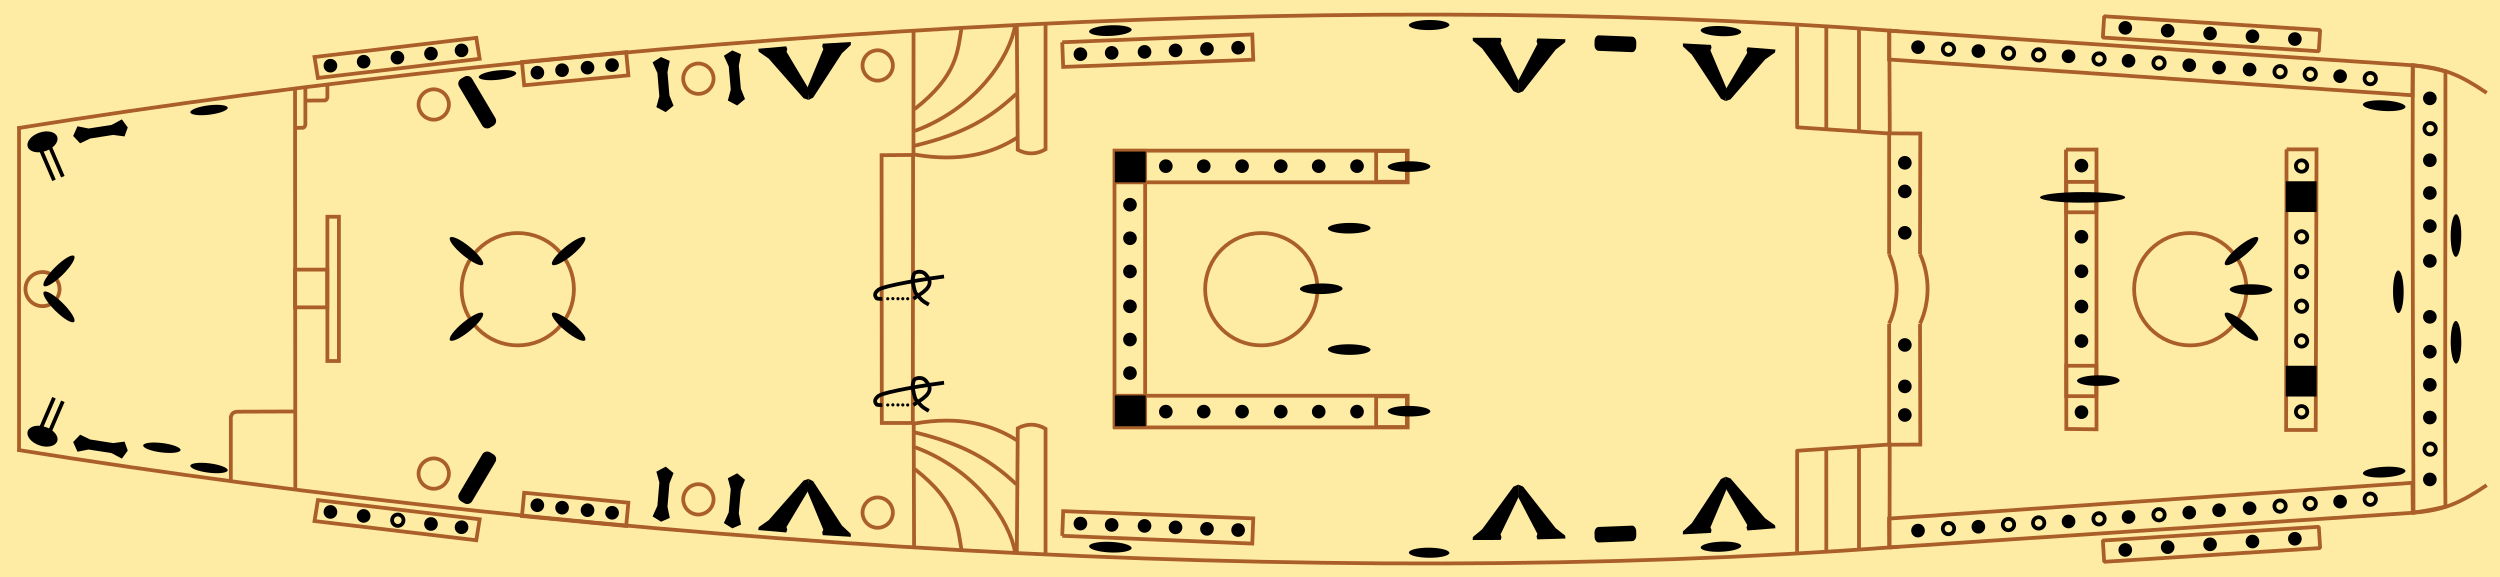
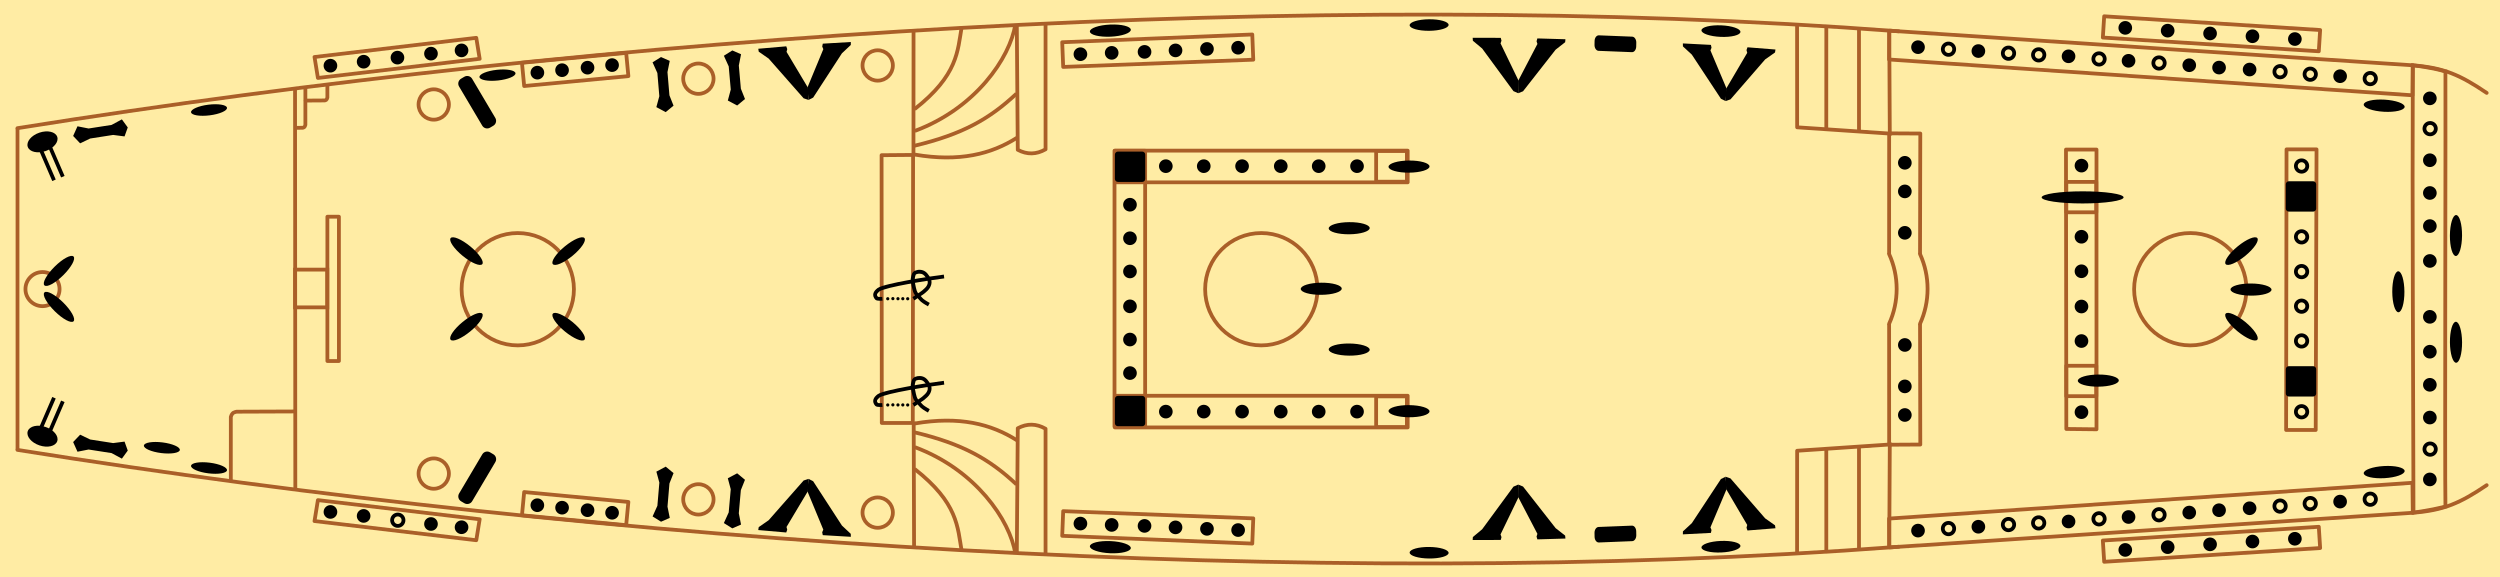
<svg xmlns="http://www.w3.org/2000/svg" xmlns:ns2="https://github.com/jolaf/rigging" xmlns:xlink="http://www.w3.org/1999/xlink" version="1.1" viewBox="1 -24 659 152">
  <style>/* */
    #background {
      fill: #ffeca4;
    }
-     #drawing {
+     #drawing, #wood {
      color: #aa5f28;
+     }
+     #wood {
+       opacity: 0.5;
    }
    /* */</style>
  <defs>
    <rect id="deckMask" x="277.27" y="-.809" width="220.71" height="146.64" fill="currentColor" />
    <g id="mastMask" stroke="currentColor">
      <path d="m425.11 59.525 26.5 26.5z" />
      <path d="m451.61 59.525-26.5 26.5z" />
    </g>
    <circle id="pipe" cx="160.87" cy="398.09" r="4" stroke="currentColor" />
    <circle id="pin" class="aura" transform="rotate(-8.2973)" cx="567.54" cy="28.152" r="1.8" fill="currentColor" />
    <circle id="pinhole" transform="rotate(-8.2973)" cx="607.21" cy="138.78" r="1.5" fill="none" stroke="currentColor" />
-     <ellipse id="cleat" class="aura" transform="rotate(89.51)" cx="3.721" cy="-575.37" rx="1.4" ry="5.615" fill="currentColor" />
+     <ellipse id="cleat" class="aura" transform="rotate(89.51)" cx="3.721" cy="-575.37" rx="1.6" ry="5.4" fill="currentColor" />
    <rect id="lcleat" class="aura" x="396.5" y="72.319" width="4" height="15" ry="1.5" fill="currentColor" />
    <path id="xcleat" class="aura" d="m37.388 14.516-0.847-2.811v-6.13l0.847-2.906-2.205-1.202-2.34 1.202 1.025 2.906v6.13l-1.025 2.811 2.34 1.521 2.205-1.521" fill="currentColor" />
    <g id="halfKevel">
      <path d="m427.52 40.223v11.347l-5.642-11.308z" fill-opacity="0" />
      <path d="m427.52 54.794 0.067-3.253-0.067 3.253-1.261-0.526-8.424-11.107-2.479-2.004-0.067-0.781 7.404-0.102 0.204 0.747-0.238 0.713 4.927 9.807" fill="currentColor" />
    </g>
    <g id="kevel" class="aura">
      <use xlink:href="#halfKevel" />
      <use transform="matrix(-1 0 0 1 855.04 0)" xlink:href="#halfKevel" />
    </g>
-     <rect id="fist" class="aura" x="287.16" y="40.706" width="8.109" height="8.109" fill="currentColor" />
+     <rect id="fist" class="aura" x="287.16" y="40.706" width="8" height="8" rx=".8" ry=".8" fill="currentColor" />
    <g id="tackle" class="aura" transform="matrix(-1 0 0 1 657.06 84.968)" fill="currentColor">
      <path d="m23.142 44.848-0.918 0.396 3.977 9.219 0.918-0.396z" />
      <path d="m25.478 43.901-0.918 0.396 3.977 9.219 0.92-0.396z" />
      <ellipse transform="rotate(-18.749 -1131.9 -71.94)" cx="-74.057" cy="420.37" rx="4.104" ry="2.557" />
    </g>
    <g id="knot" class="aura" transform="translate(380.03 -105.31)" fill="currentColor">
      <g fill-opacity="0">
        <rect x="282.18" y="457.8" width="11.369" height="3.748" />
        <rect x="290.85" y="454.44" width="3.123" height="7.121" />
        <rect x="293.16" y="455.19" width="1.812" height="6.996" />
      </g>
      <path d="m298.66 454.68c-2.013 0.246-5.878 0.818-9.482 1.478-1.802 0.33-3.537 0.682-4.945 1.029-1.408 0.347-2.446 0.644-3.053 1.043l-0.018 0.012-0.016 0.014c-0.479 0.375-0.88 0.793-1.043 1.336-0.163 0.543 0.01 1.177 0.482 1.674l0.031 0.033 0.035 0.025c0.22 0.163 0.398 0.178 0.588 0.205 0.19 0.027 0.386 0.035 0.57 0.037 0.368 5e-3 0.691-0.019 0.691-0.019l-0.076-0.998s-0.288 0.022-0.604 0.018c-0.158-2e-3 -0.32-0.01-0.441-0.027-0.081-0.011-0.077-0.012-0.09-0.014-0.241-0.274-0.291-0.445-0.23-0.646 0.064-0.214 0.307-0.516 0.688-0.818 0.306-0.197 1.359-0.564 2.725-0.9 1.375-0.339 3.095-0.689 4.885-1.018 3.58-0.656 7.443-1.228 9.424-1.471z" />
      <path d="m292.39 453.41c-0.465-0.022-0.923 0.066-1.311 0.229-0.408 0.171-0.686 0.499-0.809 0.811-0.122 0.312-0.151 0.585-0.234 0.865-0.144 0.483-0.088 1.007-0.01 1.543 0.078 0.536 0.2 1.065 0.285 1.428 0.17 0.724 0.285 1.148 0.66 1.758 0.024 0.038 0.07 0.067 0.096 0.105-0.209 0.132-0.688 0.469-0.688 0.469l0.521 0.854s0.573-0.406 0.85-0.58c0.302 0.324 0.563 0.688 0.873 0.947 0.652 0.547 1.848 1.191 1.848 1.191l0.482-0.877s-1.221-0.689-1.688-1.08c-0.256-0.214-0.442-0.485-0.691-0.746 0.434-0.293 0.655-0.394 0.979-0.668 0.496-0.421 1.126-0.912 1.475-1.568 0.289-0.544 0.46-1.089 0.369-1.754-0.061-0.444-0.291-0.879-0.586-1.33-0.295-0.451-0.648-0.883-1.068-1.164-0.415-0.278-0.888-0.41-1.353-0.432zm-0.924 1.15c0.448-0.188 1.275-0.186 1.721 0.111 0.218 0.146 0.544 0.506 0.789 0.881 0.245 0.374 0.415 0.798 0.432 0.918 0.063 0.463-0.011 0.678-0.262 1.15-0.191 0.359-0.738 0.847-1.24 1.273-0.288 0.245-0.563 0.39-1.016 0.693-0.014-0.022-0.051-0.047-0.064-0.068-0.323-0.525-0.37-0.744-0.539-1.463-0.084-0.359-0.2-0.864-0.27-1.344-0.07-0.48-0.071-0.953-0.023-1.113 0.108-0.363 0.153-0.643 0.209-0.785 0.056-0.142 0.06-0.168 0.264-0.254z" />
      <circle cx="283.88" cy="461.04" r=".426" />
      <circle cx="285.23" cy="461.01" r=".426" />
      <circle cx="286.57" cy="461.03" r=".426" />
      <circle cx="287.85" cy="461.03" r=".426" />
      <circle cx="289.14" cy="461.04" r=".426" />
    </g>
  </defs>
  <g id="background" fill="#ffeca4">
-     <rect x="-20.988" y="-138.85" width="717.6" height="368.79" />
+     <rect x="-20" y="-140" width="720" height="370" />
  </g>
  <g id="drawing" color="#aa5f28" fill="none" stroke="currentColor">
    <g id="portDrawing">
-       <path d="m5.599 9.788c154.59-24.72 342.25-37.19 495.89-25.536m135.53 8.963c8.188 0.64 12.488 2.55 19.468 7.271" />
-       <path class="rail" d="m499-15.916 138.01 9.13-0.082 7.903-137.97-9.434s0.044-7.599 0.044-7.599" />
-       <rect class="rail" transform="matrix(.99798 .063452 -.063107 .99801 -36.919 -388.23)" x="614.66" y="330.18" width="57.042" height="5.615" fill-rule="evenodd" stroke-linecap="round" stroke-miterlimit="0" />
-       <rect class="solid" x="545.68" y="23.952" width="7.895" height="8.012" />
-       <path class="rail" d="m498.97 42.996 0.013-31.846 8.207 0.049-0.072 31.797" />
+       <path d="m5.599 9.788c154.59-24.72 342.25-37.19 495.89-25.536m135.53 8.963c8.188 0.64 12.488 2.55 19.468 7.271" stroke-linecap="round" />
+       <path class="rail" d="m499-15.916 138.01 9.13-0.082 7.903-137.97-9.434s0.044-7.599 0.044-7.599" stroke-linejoin="round" />
+       <rect class="rail" transform="matrix(.99798 .063452 -.063107 .99801 -36.919 -388.23)" x="614.66" y="330.18" width="57.042" height="5.615" fill-rule="evenodd" stroke-linecap="round" stroke-linejoin="round" stroke-miterlimit="0" stroke-width="1.002" />
+       <rect class="solid" x="545.68" y="23.952" width="7.895" height="8.012" stroke-linejoin="round" />
+       <path class="rail" d="m498.97 42.996 0.013-31.846 8.207 0.049-0.072 31.797" stroke-linejoin="round" />
+       <path d="m499.15 11.621-0.143-27.537" stroke-width="1.002" />
      <g class="solid">
-         <path d="m474.71-17.112 0.018 26.671 24.696 1.671" fill-rule="evenodd" stroke-linejoin="round" />
+         <path d="m474.71-17.112 0.018 26.671 24.696 1.671" fill-rule="evenodd" stroke-linecap="round" stroke-linejoin="round" stroke-width="1.002" />
        <path d="m491.03 11.003v-27.13" />
        <path d="m482.41 10.058 6e-3 -26.716" />
      </g>
-       <rect class="solid" x="363.75" y="15.795" width="8.109" height="8.109" />
-       <rect class="rail" x="294.88" y="15.715" width="77.184" height="8.348" />
-       <path class="rail" d="m281-12.863 50.101-2.045s0.262 6.643 0.262 6.643l-50.107 1.907s-0.256-6.505-0.256-6.505" />
-       <g class="solid">
+       <rect class="solid" x="363.75" y="15.795" width="8.109" height="8.109" stroke-linejoin="round" />
+       <rect class="rail" x="294.88" y="15.715" width="77.184" height="8.348" stroke-linejoin="round" />
+       <path class="rail" d="m281-12.863 50.101-2.045s0.262 6.643 0.262 6.643l-50.107 1.907s-0.256-6.505-0.256-6.505" stroke-linecap="round" stroke-linejoin="round" />
+       <g class="solid" stroke-linejoin="round">
        <path d="m269.03-17.595s0.253 33.082 0.253 33.082c2.441 1.306 4.882 1.261 7.324-0.126v-33.335" />
        <path d="m242.14 16.75c11.722 2.006 20.149-0.133 26.895-4.419" />
        <path d="m242.1 14.407c12.578-3.001 19.725-7.042 26.841-13.718" />
        <path d="m242.14 10.516c16.006-5.946 25.097-19.221 26.516-28.111" />
        <path d="m242.07 4.779c11.483-8.995 11.331-15.34 12.443-21.742" />
      </g>
      <use x="71.491" y="-404.834" width="100%" height="100%" xlink:href="#pipe" />
      <use x="24.224" y="-401.346" width="100%" height="100%" xlink:href="#pipe" />
-       <rect class="rail" transform="rotate(-5.4351 -4108 194.78)" x="138.67" y="395.49" width="27.593" height="6.154" />
-       <rect class="rail" transform="matrix(.99305 -.11767 .15968 .98717 -36.919 -388.23)" x="58.768" y="391.19" width="42.94" height="5.599" ry="0" />
+       <rect class="rail" transform="rotate(-5.4351)" x="138.67" y="5.712" width="27.593" height="6.154" stroke-linejoin="round" stroke-width="1.002" />
+       <rect class="rail" transform="matrix(.99305 -.11767 .15968 .98717 -36.919 -388.23)" x="58.768" y="391.19" width="42.94" height="5.599" ry="0" stroke-linejoin="round" />
      <use x="-45.537" y="-394.546" width="100%" height="100%" xlink:href="#pipe" />
    </g>
    <use id="starboardDrawing" transform="matrix(1 0 0 -1 0 104.38)" width="100%" height="100%" xlink:href="#portDrawing" />
    <path class="rail" d="m645.62-5.151c-3.876-1.16-8.604-1.635-8.604-1.635-0.16 38.87 0.115 82.335 0.176 117.9 0 0 3.887-0.461 8.424-1.564-0.182-8.555 0.077-111.18 4e-3 -114.71h-2.6e-4" />
-     <path class="rail" d="m603.73 15.378h7.908l-0.217 73.963h-7.8l0.108-73.963" />
+     <path class="rail" d="m603.73 15.378h7.908l-0.217 73.963h-7.8l0.108-73.963" stroke-linecap="round" stroke-linejoin="round" />
    <circle class="solid" cx="578.36" cy="52.238" r="14.805" />
-     <path class="rail" d="m545.59 15.428h8.047v73.736l-7.955-0.091-0.091-73.645" />
-     <g class="solid">
+     <path class="rail" d="m545.59 15.428h8.047v73.736l-7.955-0.091-0.091-73.645" stroke-linecap="round" stroke-linejoin="round" stroke-width="1.002" />
+     <g class="solid" stroke-linecap="round">
      <path d="m507.13 42.996c1.304 2.876 1.979 5.997 1.979 9.164 0 3.167-0.675 6.288-1.979 9.164" />
      <path d="m498.98 42.996c1.304 2.876 1.979 5.997 1.979 9.164 0 3.167-0.675 6.288-1.979 9.164" />
    </g>
-     <path d="m499.08 119.98 0.05-27.332m0.022-81.024-0.143-27.537" />
    <circle class="solid " cx="333.48" cy="52.238" r="14.805" />
-     <path class="rail" d="m302.86 88.464h-8.075v-72.72h8.075v72.72" />
+     <path class="rail" d="m302.86 88.464h-8.075v-72.72h8.075v72.72" stroke-linejoin="round" stroke-width="1.002" />
    <path d="m241.95 120.23s-0.103-33.102-0.103-33.102m-0.06-69.962 0.024-33.476" />
-     <path class="solid" d="m241.69 16.839-8.306 0.069c-4e-3 16.806 0.062 53.776 0.058 70.582h8.168c4e-3 -16.806 0.076-53.845 0.08-70.651v-5e-5" />
+     <path class="solid" d="m241.69 16.839-8.306 0.069c-4e-3 16.806 0.062 53.776 0.058 70.582h8.168c4e-3 -16.806 0.076-53.845 0.08-70.651v-5e-5" stroke-linejoin="round" />
    <circle class="solid" cx="137.48" cy="52.238" r="14.805" />
-     <rect class="solid" x="87.298" y="33.13" width="3.041" height="38.031" />
+     <rect class="solid" x="87.298" y="33.13" width="3.041" height="38.031" stroke-linejoin="round" />
    <rect class="solid" x="78.789" y="47.072" width="8.482" height="9.949" />
-     <path class="solid" d="m87.296-1.569v3.28c-0.175 0.713-0.438 0.672-0.685 0.766l-5.025 0.035" />
-     <path class="solid" d="m81.496-1.269v10.18c-0.175 0.713-0.438 0.672-0.685 0.766l-2.225 0.035" />
+     <path class="solid" d="m87.296-1.569v3.28c-0.175 0.713-0.438 0.672-0.685 0.766l-5.025 0.035" stroke-linecap="round" stroke-linejoin="round" />
+     <path class="solid" d="m81.496-1.269v10.18c-0.175 0.713-0.438 0.672-0.685 0.766l-2.225 0.035" stroke-linejoin="round" />
    <path d="m78.845 105.25-0.072-106.2" />
-     <path class="solid" d="m61.845 102.71v-16.814c0.389-1.278 0.973-1.205 1.523-1.374 0 0 15.251-0.062 15.251-0.062" />
+     <path class="solid" d="m61.845 102.71v-16.814c0.389-1.278 0.973-1.205 1.523-1.374 0 0 15.251-0.062 15.251-0.062" stroke-linecap="round" stroke-linejoin="round" />
    <circle class="solid" cx="12.204" cy="52.207" r="4.495" />
-     <path d="m6.016 95.079v-85.785" />
+     <path d="m5.615 94.339v-84.33" stroke-linecap="round" stroke-width=".991" />
  </g>
  <g display="none">
    <g id="deckMasks">
      <use class="deckMask" transform="matrix(.71785 0 0 1 299.43 -20.6)" width="100%" height="100%" color="#ffffff" ns2:deck="fore" xlink:href="#deckMask" />
      <use class="deckMask" transform="matrix(1.0033 0 0 1 -1.1 -20.6)" width="100%" height="100%" color="#ffffff" ns2:deck="main" xlink:href="#deckMask" />
      <use class="deckMask" transform="matrix(1.2311 0 0 1 -335.88 -20.6)" width="100%" height="100%" color="#ffffff" ns2:deck="stern" xlink:href="#deckMask" />
    </g>
  </g>
  <g display="none">
    <g id="mastMasks" color="#ff0000">
      <use class="mastMask" x="140" y="-20.6" width="100%" height="100%" ns2:mast="fore" xlink:href="#mastMask" />
      <use class="mastMask" x="-104.89" y="-20.6" width="100%" height="100%" ns2:mast="main" xlink:href="#mastMask" />
      <use class="mastMask" x="-300.966" y="-20.6" width="100%" height="100%" ns2:mast="mizzen" xlink:href="#mastMask" />
    </g>
  </g>
  <g id="points">
    <g ns2:deck="fore" ns2:rail="behindFront" ns2:side="port">
      <use transform="rotate(-89.1 631.84 -18.644)" width="100%" height="100%" xlink:href="#cleat" />
    </g>
    <g ns2:deck="fore" ns2:rail="behindFront" ns2:side="starboard">
      <use transform="matrix(.015714 .99988 .99988 -.015714 640.56 -509.11)" width="100%" height="100%" xlink:href="#cleat" />
    </g>
    <g ns2:deck="fore" ns2:isAcross="true" ns2:rail="frontRail" ns2:side="port">
      <use transform="translate(75.849 98.833)" width="100%" height="100%" xlink:href="#pin" />
      <use transform="translate(75.849 89.64)" width="100%" height="100%" xlink:href="#pin" />
      <use transform="translate(75.849 80.915)" width="100%" height="100%" xlink:href="#pin" />
      <use transform="translate(75.849 72.283)" width="100%" height="100%" xlink:href="#pin" />
      <use transform="translate(20.7 -39.787)" width="100%" height="100%" xlink:href="#pinhole" />
      <use transform="translate(75.849 55.97)" width="100%" height="100%" xlink:href="#pin" />
    </g>
    <g ns2:deck="fore" ns2:isAcross="true" ns2:rail="frontRail" ns2:side="starboard">
      <use transform="matrix(1 0 0 -1 75.849 5.4729)" width="100%" height="100%" xlink:href="#pin" />
      <use transform="matrix(1 0 0 -1 75.849 14.666)" width="100%" height="100%" xlink:href="#pin" />
      <use transform="matrix(1 0 0 -1 75.849 23.391)" width="100%" height="100%" xlink:href="#pin" />
      <use transform="matrix(1 0 0 -1 75.849 32.023)" width="100%" height="100%" xlink:href="#pin" />
      <use transform="matrix(1 0 0 -1 20.7 144.09)" width="100%" height="100%" xlink:href="#pinhole" />
      <use transform="matrix(1 0 0 -1 75.849 48.335)" width="100%" height="100%" xlink:href="#pin" />
    </g>
    <g ns2:deck="fore" ns2:rail="onDeckFront" ns2:side="port">
      <use transform="rotate(3.7858 525.83 819.64)" width="100%" height="100%" xlink:href="#cleat" />
    </g>
    <g ns2:deck="fore" ns2:rail="onDeckFront" ns2:side="center">
      <use transform="rotate(90.241 577.35 54.645)" width="100%" height="100%" xlink:href="#cleat" />
    </g>
    <g ns2:deck="fore" ns2:rail="onDeckFront" ns2:side="starboard">
      <use transform="matrix(.99782 -.066026 -.066026 -.99782 55.265 137.24)" width="100%" height="100%" xlink:href="#cleat" />
    </g>
    <g ns2:deck="fore" ns2:rail="sideRail" ns2:side="port">
      <use transform="rotate(3.8685 -92.77 -907.37)" width="100%" height="100%" xlink:href="#pin" />
      <use transform="rotate(3.8685 1466.9 -1553.8)" width="100%" height="100%" xlink:href="#pinhole" />
      <use transform="rotate(3.8685 -99.963 -671.32)" width="100%" height="100%" xlink:href="#pin" />
      <use transform="rotate(3.8685 1459.2 -1319.1)" width="100%" height="100%" xlink:href="#pinhole" />
      <use transform="rotate(3.8685 1456.7 -1201.1)" width="100%" height="100%" xlink:href="#pinhole" />
      <use transform="rotate(3.8685 -108.57 -318.72)" width="100%" height="100%" xlink:href="#pin" />
      <use transform="rotate(3.8685 1448.7 -965.03)" width="100%" height="100%" xlink:href="#pinhole" />
      <use transform="rotate(3.8685 -118.21 -83.962)" width="100%" height="100%" xlink:href="#pin" />
      <use transform="rotate(3.8685 1440.8 -730.36)" width="100%" height="100%" xlink:href="#pinhole" />
      <use transform="rotate(3.8685 -127.54 153.53)" width="100%" height="100%" xlink:href="#pin" />
      <use transform="rotate(3.8685 -132.74 270.21)" width="100%" height="100%" xlink:href="#pin" />
      <use transform="rotate(3.8685 -136.38 389.63)" width="100%" height="100%" xlink:href="#pin" />
      <use transform="rotate(3.8685 1422.8 -256.77)" width="100%" height="100%" xlink:href="#pinhole" />
      <use transform="rotate(3.8685 1417 -138.78)" width="100%" height="100%" xlink:href="#pinhole" />
      <use transform="rotate(3.8685 -150.43 743.75)" width="100%" height="100%" xlink:href="#pin" />
      <use transform="rotate(3.8685 1407.8 96.012)" width="100%" height="100%" xlink:href="#pinhole" />
    </g>
    <g ns2:deck="fore" ns2:rail="sideRail" ns2:side="starboard">
      <use transform="matrix(.99772 -.067466 -.067466 -.99772 -61.428 100.11)" width="100%" height="100%" xlink:href="#pin" />
      <use transform="matrix(.99772 -.067466 -.067466 -.99772 -101.49 206.81)" width="100%" height="100%" xlink:href="#pinhole" />
      <use transform="matrix(.99772 -.067466 -.067466 -.99772 -45.519 99.09)" width="100%" height="100%" xlink:href="#pin" />
      <use transform="matrix(.99772 -.067466 -.067466 -.99772 -85.673 205.75)" width="100%" height="100%" xlink:href="#pinhole" />
      <use transform="matrix(.99772 -.067466 -.067466 -.99772 -77.719 205.32)" width="100%" height="100%" xlink:href="#pinhole" />
      <use transform="matrix(.99772 -.067466 -.067466 -.99772 -21.75 97.707)" width="100%" height="100%" xlink:href="#pin" />
      <use transform="matrix(.99772 -.067466 -.067466 -.99772 -61.808 204.24)" width="100%" height="100%" xlink:href="#pinhole" />
      <use transform="matrix(.99772 -.067466 -.067466 -.99772 -5.9338 96.522)" width="100%" height="100%" xlink:href="#pin" />
      <use transform="matrix(.99772 -.067466 -.067466 -.99772 -45.994 203.17)" width="100%" height="100%" xlink:href="#pinhole" />
      <use transform="matrix(.99772 -.067466 -.067466 -.99772 10.067 95.352)" width="100%" height="100%" xlink:href="#pin" />
      <use transform="matrix(.99772 -.067466 -.067466 -.99772 17.927 94.735)" width="100%" height="100%" xlink:href="#pin" />
      <use transform="matrix(.99772 -.067466 -.067466 -.99772 25.976 94.217)" width="100%" height="100%" xlink:href="#pin" />
      <use transform="matrix(.99772 -.067466 -.067466 -.99772 -14.083 200.88)" width="100%" height="100%" xlink:href="#pinhole" />
      <use transform="matrix(.99772 -.067466 -.067466 -.99772 -6.136 200.22)" width="100%" height="100%" xlink:href="#pinhole" />
      <use transform="matrix(.99772 -.067466 -.067466 -.99772 49.835 92.463)" width="100%" height="100%" xlink:href="#pin" />
      <use transform="matrix(.99772 -.067466 -.067466 -.99772 9.6834 199.07)" width="100%" height="100%" xlink:href="#pinhole" />
    </g>
    <g ns2:deck="fore" ns2:rail="shroudsRail" ns2:side="port">
      <use transform="rotate(3.7695 -4.6641 -102.8)" width="100%" height="100%" xlink:href="#pin" />
      <use transform="rotate(3.7695 -10.267 67.386)" width="100%" height="100%" xlink:href="#pin" />
      <use transform="rotate(3.7695 -15.87 237.57)" width="100%" height="100%" xlink:href="#pin" />
      <use transform="rotate(3.7695 -21.472 407.74)" width="100%" height="100%" xlink:href="#pin" />
      <use transform="rotate(3.7695 -27.075 577.92)" width="100%" height="100%" xlink:href="#pin" />
    </g>
    <g ns2:deck="fore" ns2:rail="shroudsRail" ns2:side="starboard">
      <use transform="matrix(.99784 -.065742 -.065742 -.99784 -6.7682 104.22)" width="100%" height="100%" xlink:href="#pin" />
      <use transform="matrix(.99784 -.065742 -.065742 -.99784 4.4079 103.49)" width="100%" height="100%" xlink:href="#pin" />
      <use transform="matrix(.99784 -.065742 -.065742 -.99784 15.584 102.75)" width="100%" height="100%" xlink:href="#pin" />
      <use transform="matrix(.99784 -.065742 -.065742 -.99784 26.759 102.01)" width="100%" height="100%" xlink:href="#pin" />
      <use transform="matrix(.99784 -.065742 -.065742 -.99784 37.935 101.28)" width="100%" height="100%" xlink:href="#pin" />
    </g>
    <g ns2:side="port">
      <use transform="translate(-13.186 -2.1063)" width="100%" height="100%" xlink:href="#pinhole" />
      <use transform="translate(-13.186 -11.266)" width="100%" height="100%" xlink:href="#pinhole" />
      <use transform="translate(-13.186 -29.938)" width="100%" height="100%" xlink:href="#pinhole" />
    </g>
    <g ns2:side="starboard">
      <use transform="matrix(1 0 0 -1 -13.186 106.41)" width="100%" height="100%" xlink:href="#pinhole" />
      <use transform="matrix(1 0 0 -1 -13.186 115.57)" width="100%" height="100%" xlink:href="#pinhole" />
      <use transform="matrix(1 0 0 -1 -13.186 134.24)" width="100%" height="100%" xlink:href="#pinhole" />
    </g>
    <g ns2:deck="fore" ns2:rail="frontFists" ns2:side="port">
      <use transform="translate(316.38 -16.925)" width="100%" height="100%" xlink:href="#fist" />
    </g>
    <g ns2:deck="fore" ns2:rail="frontFists" ns2:side="starboard">
      <use transform="matrix(1 0 0 -1 316.38 121.23)" width="100%" height="100%" xlink:href="#fist" />
    </g>
    <g ns2:deck="fore" ns2:rail="atMastFront" ns2:side="port">
      <use transform="matrix(.76693 -.64173 -.64173 -.76693 149.81 410.51)" width="100%" height="100%" xlink:href="#cleat" />
    </g>
    <g ns2:deck="fore" ns2:rail="atMastFront" ns2:side="center">
      <use transform="rotate(.87139 -2934.8 1274)" width="100%" height="100%" xlink:href="#cleat" />
    </g>
    <g ns2:deck="fore" ns2:rail="atMastFront" ns2:side="starboard">
      <use transform="rotate(39.921 496.45 53.135)" width="100%" height="100%" xlink:href="#cleat" />
    </g>
    <g ns2:deck="fore" ns2:isAcross="true" ns2:rail="behindMastRail" ns2:side="port">
      <use transform="translate(-15.985 101.55)" width="100%" height="100%" xlink:href="#pin" />
      <use transform="translate(-15.985 92.452)" width="100%" height="100%" xlink:href="#pin" />
      <use transform="translate(-15.985 73.703)" width="100%" height="100%" xlink:href="#pin" />
    </g>
    <g ns2:deck="fore" ns2:isAcross="true" ns2:rail="behindMastRail" ns2:side="starboard">
      <use transform="matrix(1 0 0 -1 -15.985 2.7541)" width="100%" height="100%" xlink:href="#pin" />
      <use transform="matrix(1 0 0 -1 -15.985 11.854)" width="100%" height="100%" xlink:href="#pin" />
      <use transform="matrix(1 0 0 -1 -15.985 30.603)" width="100%" height="100%" xlink:href="#pin" />
    </g>
    <g ns2:deck="fore" ns2:rail="backPillars" ns2:side="port">
      <use transform="matrix(-1.9999 -.007457 .014915 -.99997 1700.7 31.123)" width="100%" height="100%" xlink:href="#cleat" />
    </g>
    <g ns2:deck="fore" ns2:rail="backPillars" ns2:side="starboard">
      <use transform="rotate(.038274 -115492 -31800)" width="100%" height="100%" xlink:href="#cleat" />
    </g>
    <g ns2:deck="fore" ns2:isAcross="true" ns2:rail="backRail" ns2:side="port">
      <use transform="translate(-62.546 91.416)" width="100%" height="100%" xlink:href="#pin" />
      <use transform="translate(-62.546 80.498)" width="100%" height="100%" xlink:href="#pin" />
      <use transform="translate(-62.546 72.958)" width="100%" height="100%" xlink:href="#pin" />
    </g>
    <g ns2:deck="fore" ns2:isAcross="true" ns2:rail="backRail" ns2:side="starboard">
      <use transform="matrix(1 0 0 -1 -62.546 12.889)" width="100%" height="100%" xlink:href="#pin" />
      <use transform="matrix(1 0 0 -1 -62.546 23.808)" width="100%" height="100%" xlink:href="#pin" />
      <use transform="matrix(1 0 0 -1 -62.546 31.348)" width="100%" height="100%" xlink:href="#pin" />
    </g>
    <g ns2:deck="main" ns2:rail="bulwark" ns2:side="port">
      <use transform="matrix(.95074 0 0 .95074 -169.32 -16.259)" width="100%" height="100%" xlink:href="#cleat" />
      <use transform="rotate(.89998 3866.4 -1648)" width="100%" height="100%" xlink:href="#kevel" />
      <use transform="matrix(-.01972 1.022 -.73281 -.029126 493.17 -417.41)" width="100%" height="100%" xlink:href="#lcleat" />
      <use transform="matrix(.95039 .048001 -.048001 .95039 -92.251 -42.279)" width="100%" height="100%" xlink:href="#cleat" />
      <use transform="rotate(3.7685 1234.4 459.46)" width="100%" height="100%" xlink:href="#kevel" />
    </g>
    <g ns2:deck="main" ns2:rail="bulwark" ns2:side="starboard">
      <use transform="matrix(.95074 0 0 -.95074 -169.32 120.56)" width="100%" height="100%" xlink:href="#cleat" />
      <use transform="matrix(.99988 -.015707 -.015707 -.99988 -25.413 165.24)" width="100%" height="100%" xlink:href="#kevel" />
      <use transform="matrix(-.01972 -1.022 -.73281 .029126 493.17 521.72)" width="100%" height="100%" xlink:href="#lcleat" />
      <use transform="matrix(.95039 -.048001 -.048001 -.95039 -92.251 146.59)" width="100%" height="100%" xlink:href="#cleat" />
      <use transform="matrix(.99784 -.065725 -.065725 -.99784 32.866 184.44)" width="100%" height="100%" xlink:href="#kevel" />
    </g>
    <g ns2:deck="main" ns2:rail="frontPillars" ns2:side="port">
      <use transform="translate(-202.96 21.115)" width="100%" height="100%" xlink:href="#cleat" />
    </g>
    <g ns2:deck="main" ns2:rail="frontPillars" ns2:side="starboard">
      <use transform="matrix(1 0 0 -1 -202.96 83.191)" width="100%" height="100%" xlink:href="#cleat" />
    </g>
    <g ns2:deck="main" ns2:rail="onDeckFront" ns2:side="port">
      <use transform="translate(-218.73 37.358)" width="100%" height="100%" xlink:href="#cleat" />
    </g>
    <g ns2:deck="main" ns2:rail="onDeckFront" ns2:side="starboard">
      <use transform="matrix(1 0 0 -1 -218.73 66.948)" width="100%" height="100%" xlink:href="#cleat" />
    </g>
    <g ns2:deck="main" ns2:rail="atMastFront" ns2:side="center">
      <use transform="rotate(180 462.33 25.459)" width="100%" height="100%" xlink:href="#cleat" />
    </g>
    <g ns2:deck="main" ns2:rail="sideMastRail" ns2:side="port">
      <use transform="translate(-257.35 73.846)" width="100%" height="100%" xlink:href="#pin" />
      <use transform="translate(-247.35 73.846)" width="100%" height="100%" xlink:href="#pin" />
      <use transform="translate(-237.25 73.846)" width="100%" height="100%" xlink:href="#pin" />
      <use transform="translate(-227.05 73.846)" width="100%" height="100%" xlink:href="#pin" />
      <use transform="translate(-217.05 73.846)" width="100%" height="100%" xlink:href="#pin" />
      <use transform="translate(-206.95 73.846)" width="100%" height="100%" xlink:href="#pin" />
    </g>
    <g ns2:deck="main" ns2:rail="sideMastRail" ns2:side="starboard">
      <use transform="matrix(1 0 0 -1 -257.35 30.46)" width="100%" height="100%" xlink:href="#pin" />
      <use transform="matrix(1 0 0 -1 -247.35 30.46)" width="100%" height="100%" xlink:href="#pin" />
      <use transform="matrix(1 0 0 -1 -237.25 30.46)" width="100%" height="100%" xlink:href="#pin" />
      <use transform="matrix(1 0 0 -1 -227.05 30.46)" width="100%" height="100%" xlink:href="#pin" />
      <use transform="matrix(1 0 0 -1 -217.05 30.46)" width="100%" height="100%" xlink:href="#pin" />
      <use transform="matrix(1 0 0 -1 -206.95 30.46)" width="100%" height="100%" xlink:href="#pin" />
    </g>
    <g ns2:deck="main" ns2:rail="backFists" ns2:side="port">
      <use transform="translate(7.7263 -24.752)" width="100%" height="100%" xlink:href="#fist" />
    </g>
    <g ns2:deck="main" ns2:rail="backFists" ns2:side="starboard">
      <use transform="matrix(1 0 0 -1 7.7263 129.06)" width="100%" height="100%" xlink:href="#fist" />
    </g>
    <g ns2:deck="main" ns2:isAcross="true" ns2:rail="behindMastRail" ns2:side="port">
      <use transform="translate(-266.8 101.6)" width="100%" height="100%" xlink:href="#pin" />
      <use transform="translate(-266.8 92.847)" width="100%" height="100%" xlink:href="#pin" />
      <use transform="translate(-266.8 84.008)" width="100%" height="100%" xlink:href="#pin" />
    </g>
    <g ns2:deck="main" ns2:isAcross="true" ns2:rail="behindMastRail" ns2:side="starboard">
      <use transform="matrix(1 0 0 -1 -266.8 2.7081)" width="100%" height="100%" xlink:href="#pin" />
      <use transform="matrix(1 0 0 -1 -266.8 11.459)" width="100%" height="100%" xlink:href="#pin" />
      <use transform="matrix(1 0 0 -1 -266.8 20.298)" width="100%" height="100%" xlink:href="#pin" />
    </g>
    <g ns2:deck="main" ns2:rail="sideRail" ns2:side="port">
      <use transform="rotate(-2.2774 1540.9 7008.1)" width="100%" height="100%" xlink:href="#pin" />
      <use transform="rotate(-2.2774 1536.1 6800.6)" width="100%" height="100%" xlink:href="#pin" />
      <use transform="rotate(-2.2774 1533.9 6582.6)" width="100%" height="100%" xlink:href="#pin" />
      <use transform="rotate(-2.2774 1528.2 6377)" width="100%" height="100%" xlink:href="#pin" />
      <use transform="rotate(-2.2774 1522.7 6168.3)" width="100%" height="100%" xlink:href="#pin" />
      <use transform="rotate(-2.2774 1518.7 5961.7)" width="100%" height="100%" xlink:href="#pin" />
    </g>
    <g ns2:deck="main" ns2:rail="sideRail" ns2:side="starboard">
      <use transform="matrix(.99921 .039738 .039738 -.99921 -277.27 37.537)" width="100%" height="100%" xlink:href="#pin" />
      <use transform="matrix(.99921 .039738 .039738 -.99921 -269.03 37.891)" width="100%" height="100%" xlink:href="#pin" />
      <use transform="matrix(.99921 .039738 .039738 -.99921 -260.37 38.148)" width="100%" height="100%" xlink:href="#pin" />
      <use transform="matrix(.99921 .039738 .039738 -.99921 -252.2 38.537)" width="100%" height="100%" xlink:href="#pin" />
      <use transform="matrix(.99921 .039738 .039738 -.99921 -243.91 38.922)" width="100%" height="100%" xlink:href="#pin" />
      <use transform="matrix(.99921 .039738 .039738 -.99921 -235.7 39.243)" width="100%" height="100%" xlink:href="#pin" />
    </g>
    <g ns2:deck="main" ns2:rail="aboveRail" ns2:side="port">
      <use transform="rotate(-2.0865 30.155 7725.9)" width="100%" height="100%" xlink:href="#cleat" />
    </g>
    <g ns2:deck="main" ns2:rail="aboveRail" ns2:side="starboard">
      <use transform="matrix(.99934 .036409 .036409 -.99934 -281.27 98.086)" width="100%" height="100%" xlink:href="#cleat" />
    </g>
    <g ns2:deck="stern" ns2:rail="bulwark" ns2:side="port">
      <use transform="rotate(-30.64 122.33 537.31)" width="100%" height="100%" xlink:href="#lcleat" />
      <use transform="matrix(.8798 -.086775 .086775 .8798 -373.98 46.791)" width="100%" height="100%" xlink:href="#cleat" />
      <use transform="rotate(-4.8377 -18.227 -1661.6)" width="100%" height="100%" xlink:href="#xcleat" />
      <use transform="rotate(-5.0377 -23.733 -1810.2)" width="100%" height="100%" xlink:href="#xcleat" />
      <use transform="rotate(-4.1732 -399 2957)" width="100%" height="100%" xlink:href="#kevel" />
    </g>
    <g ns2:deck="stern" ns2:rail="bulwark" ns2:side="starboard">
      <use transform="matrix(.86039 .50964 .50964 -.86039 -256.75 -32.473)" width="100%" height="100%" xlink:href="#lcleat" />
      <use transform="matrix(.99644 .084334 .084334 -.99644 140.07 112.02)" width="100%" height="100%" xlink:href="#xcleat" />
      <use transform="matrix(.99614 .087812 .087812 -.99614 158.86 113.65)" width="100%" height="100%" xlink:href="#xcleat" />
      <use transform="matrix(.99735 .072772 .072772 -.99735 -216.25 125.77)" width="100%" height="100%" xlink:href="#kevel" />
    </g>
    <g ns2:deck="stern" ns2:rail="atFront" ns2:side="center">
      <use transform="translate(-428.9 -300.98)" width="100%" height="100%" xlink:href="#knot" />
    </g>
    <g ns2:deck="stern" ns2:rail="aboveLadder" ns2:side="starboard">
      <use transform="translate(-428.9 -272.98)" width="100%" height="100%" xlink:href="#knot" />
    </g>
    <g ns2:deck="stern" ns2:rail="sideRail" ns2:side="port">
      <use transform="rotate(-.99998 3172.8 24207)" width="100%" height="100%" xlink:href="#pin" />
      <use transform="rotate(-.99998 3138.8 23834)" width="100%" height="100%" xlink:href="#pin" />
      <use transform="rotate(-.99998 3104.2 23449)" width="100%" height="100%" xlink:href="#pin" />
      <use transform="rotate(-.99998 3068.6 23078)" width="100%" height="100%" xlink:href="#pin" />
    </g>
    <g ns2:deck="stern" ns2:rail="sideRail" ns2:side="starboard">
      <use transform="matrix(.99985 .017452 .017452 -.99985 -421.99 45.269)" width="100%" height="100%" xlink:href="#pin" />
      <use transform="matrix(.99985 .017452 .017452 -.99985 -415.47 45.919)" width="100%" height="100%" xlink:href="#pin" />
      <use transform="matrix(.99985 .017452 .017452 -.99985 -408.76 46.581)" width="100%" height="100%" xlink:href="#pin" />
      <use transform="matrix(.99985 .017452 .017452 -.99985 -402.29 47.259)" width="100%" height="100%" xlink:href="#pin" />
    </g>
    <g ns2:deck="stern" ns2:rail="shroudsRail" ns2:side="port">
      <use transform="rotate(-.7 4203.3 39058)" width="100%" height="100%" xlink:href="#pin" />
      <use transform="rotate(-.7 4121.7 38341)" width="100%" height="100%" xlink:href="#pin" />
      <use transform="rotate(-.7 4038.3 37611)" width="100%" height="100%" xlink:href="#pin" />
      <use transform="rotate(-.7 3956.6 36887)" width="100%" height="100%" xlink:href="#pin" />
      <use transform="rotate(-.7 3890.7 36227)" width="100%" height="100%" xlink:href="#pin" />
    </g>
    <g ns2:deck="stern" ns2:rail="shroudsRail" ns2:side="starboard">
      <use transform="matrix(.99992 .012217 .012217 -.99992 -476.85 49.996)" width="100%" height="100%" xlink:href="#pin" />
      <use transform="matrix(.99992 .012217 .012217 -.99992 -468.1 51.047)" width="100%" height="100%" xlink:href="#pin" />
      <use transform="matrix(.99992 .012217 .012217 -.99992 -515.58 155.24)" width="100%" height="100%" xlink:href="#pinhole" />
      <use transform="matrix(.99992 .012217 .012217 -.99992 -450.35 53.175)" width="100%" height="100%" xlink:href="#pin" />
      <use transform="matrix(.99992 .012217 .012217 -.99992 -442.29 54.03)" width="100%" height="100%" xlink:href="#pin" />
    </g>
    <g ns2:deck="stern" ns2:rail="atMast" ns2:side="port">
      <use transform="rotate(219.92 357.55 102.47)" width="100%" height="100%" xlink:href="#cleat" />
      <use transform="matrix(.76693 -.64173 -.64173 -.76693 -291.15 410.51)" width="100%" height="100%" xlink:href="#cleat" />
    </g>
    <g ns2:deck="stern" ns2:rail="atMast" ns2:side="starboard">
      <use transform="matrix(-.76693 .64173 .64173 .76693 566 -306.2)" width="100%" height="100%" xlink:href="#cleat" />
      <use transform="rotate(39.921 275.97 -553.92)" width="100%" height="100%" xlink:href="#cleat" />
    </g>
    <g ns2:deck="stern" ns2:rail="poopBulwark" ns2:side="port">
      <use transform="matrix(1 0 0 -1 -616.81 152.59)" width="100%" height="100%" xlink:href="#tackle" />
      <use transform="rotate(81.139 30.184 5.235)" width="100%" height="100%" xlink:href="#xcleat" />
      <use transform="matrix(.87815 -.10212 .10212 .87815 -449.05 64.812)" width="100%" height="100%" xlink:href="#cleat" />
    </g>
    <g ns2:deck="stern" ns2:rail="poopBulwark" ns2:side="starboard">
      <use transform="translate(-616.81 -48.222)" width="100%" height="100%" xlink:href="#tackle" />
      <use transform="matrix(.15404 -.98806 -.98806 -.15404 30.707 129.76)" width="100%" height="100%" xlink:href="#xcleat" />
      <use transform="matrix(.87815 .10212 .10212 -.87815 -461.48 34.213)" width="100%" height="100%" xlink:href="#cleat" />
      <use transform="matrix(.87815 .10212 .10212 -.87815 -449.05 39.556)" width="100%" height="100%" xlink:href="#cleat" />
    </g>
    <g ns2:deck="stern" ns2:ignoreDeck="true" ns2:rail="poopFlagstaff" ns2:side="port">
      <use transform="rotate(-44.188 355.84 711.44)" width="100%" height="100%" xlink:href="#cleat" />
    </g>
    <g ns2:deck="stern" ns2:ignoreDeck="true" ns2:rail="poopFlagstaff" ns2:side="starboard">
      <use transform="matrix(.71706 .69702 .69702 -.71706 -395.2 -345.02)" width="100%" height="100%" xlink:href="#cleat" />
    </g>
  </g>
</svg>
